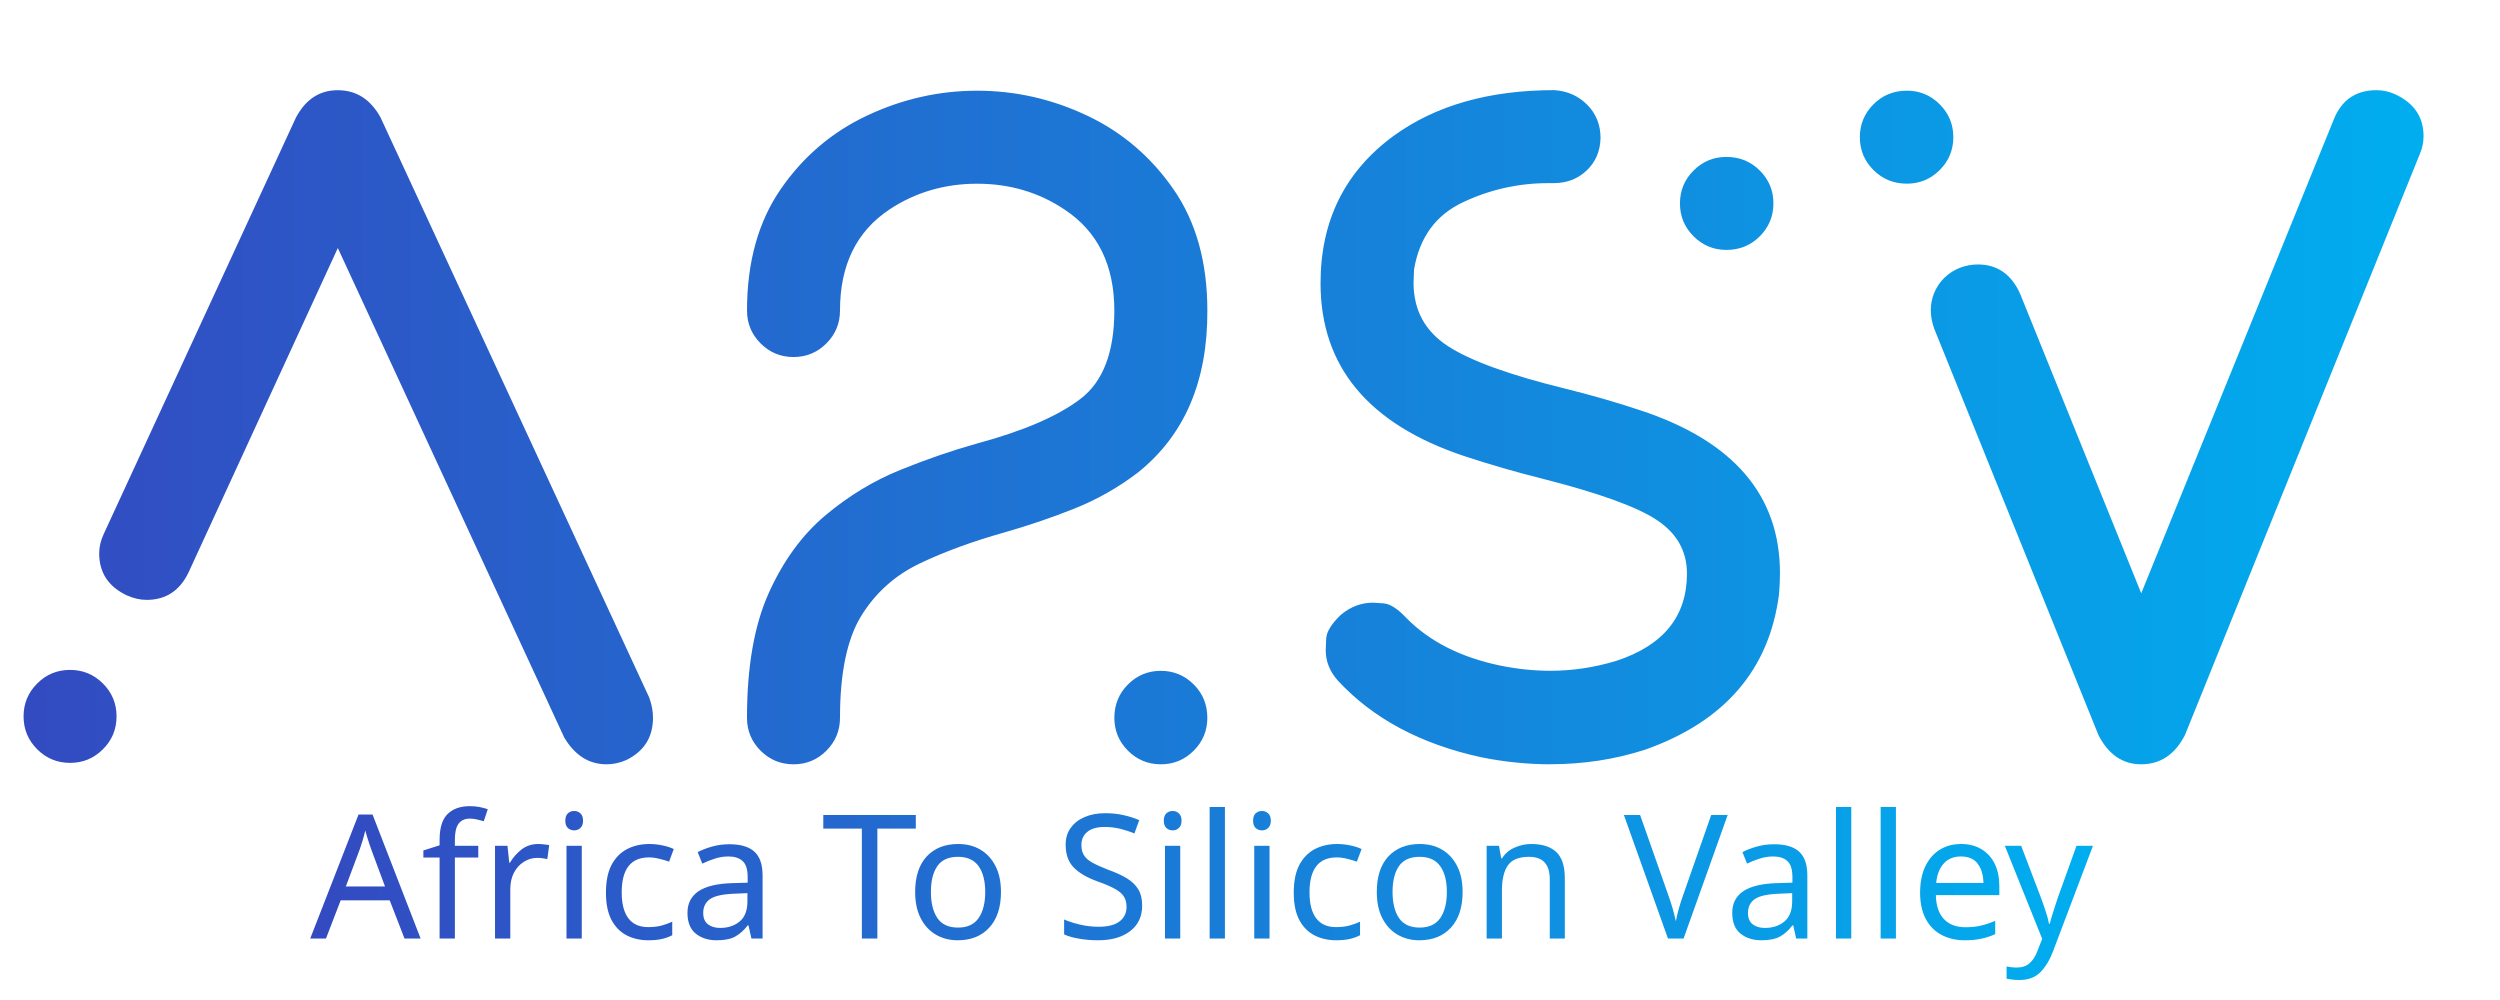
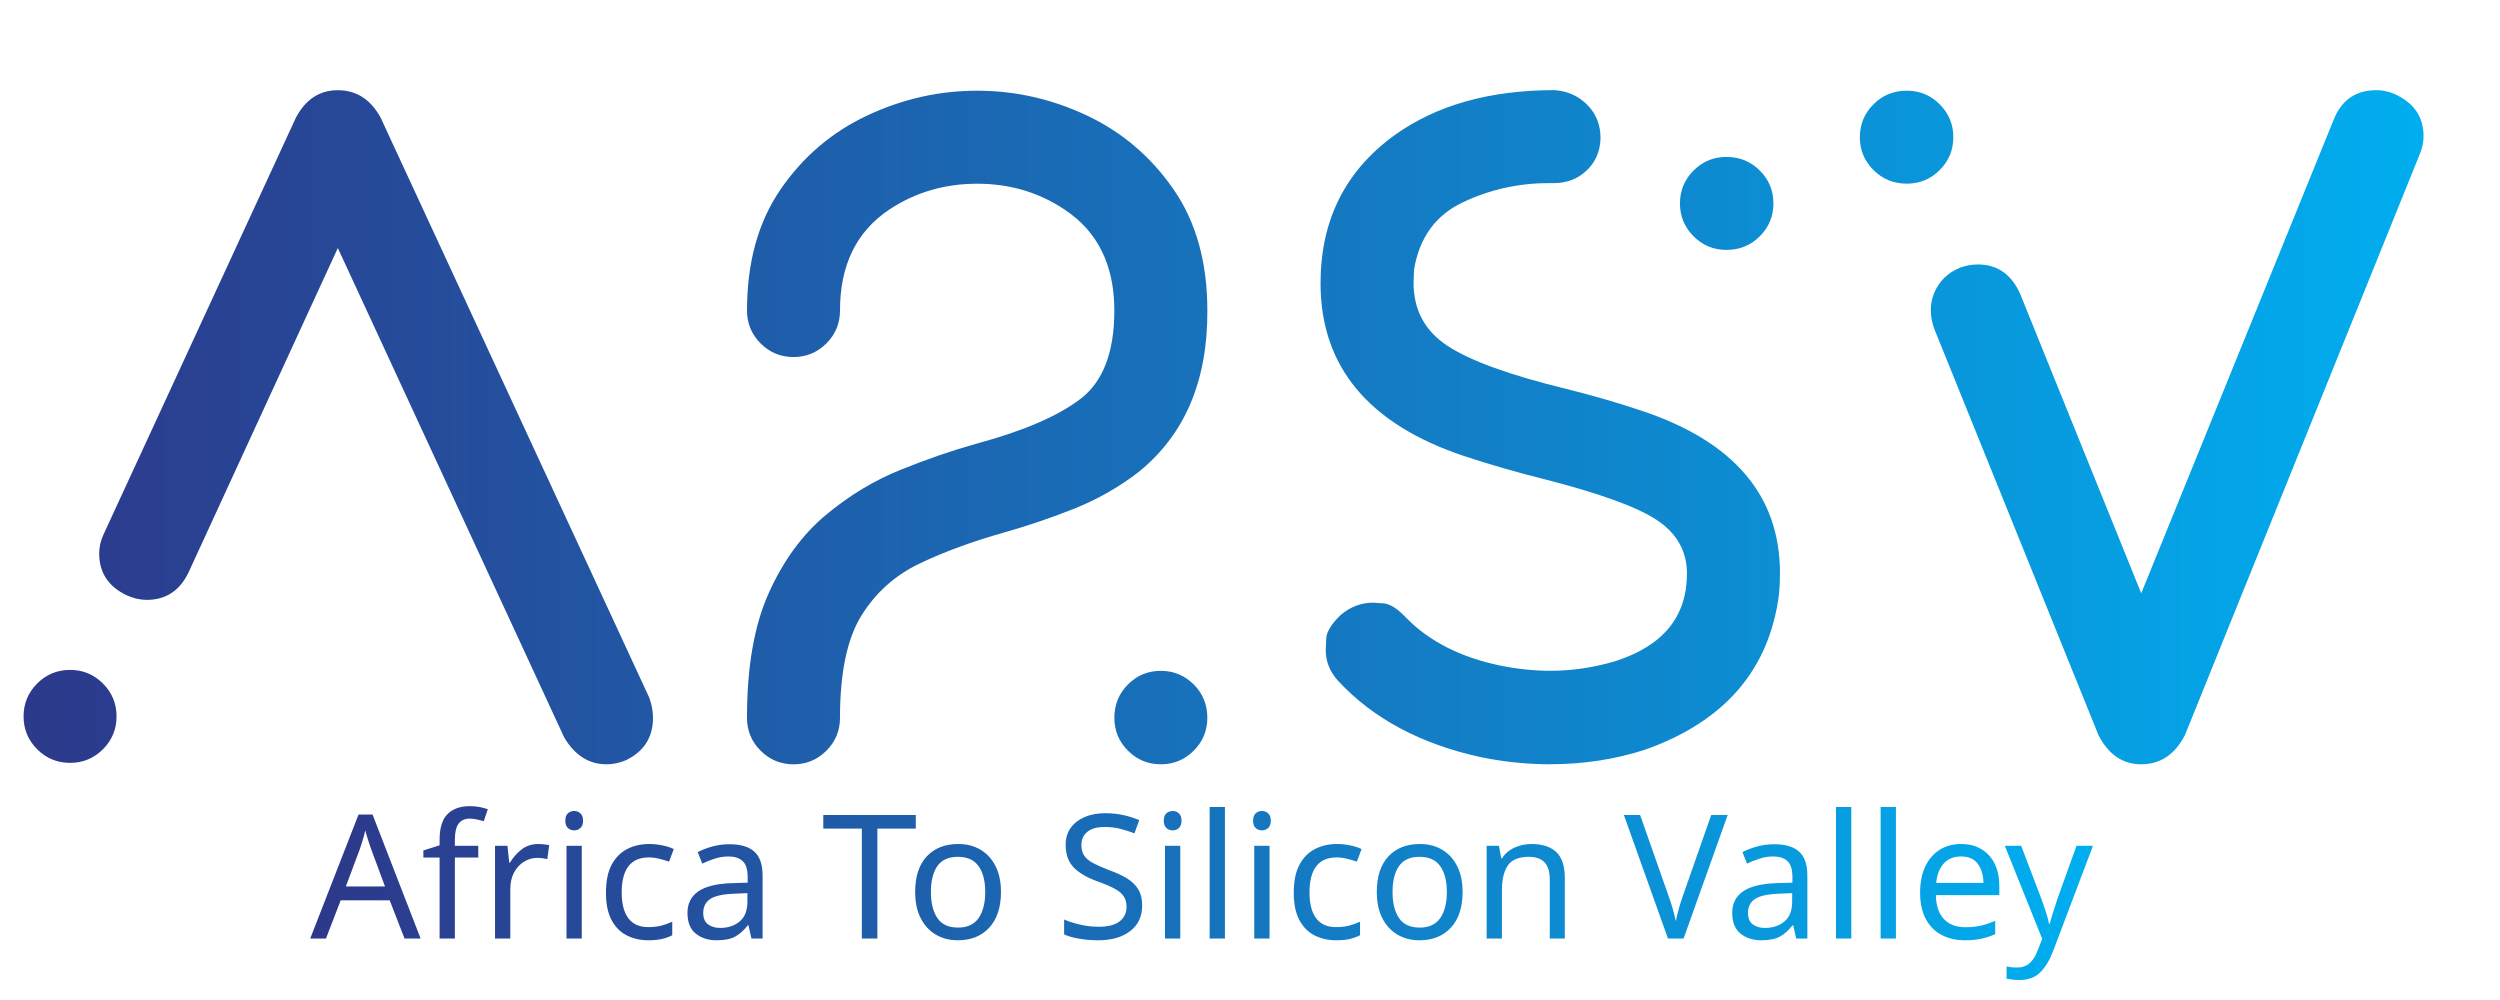
<svg xmlns="http://www.w3.org/2000/svg" viewBox="0 0 250 100">
  <defs>
    <linearGradient id="SvgjsLinearGradient1685">
-       <stop offset="0" stop-color="#334aC0" id="SvgjsStop1686" />
+       <stop offset="0" stop-color="#2d388a" id="SvgjsStop1686" />
      <stop offset="1" stop-color="#00aeef" id="SvgjsStop1687" />
    </linearGradient>
    <linearGradient id="SvgjsLinearGradient1688">
-       <stop offset="0" stop-color="#334aC0" id="SvgjsStop1689" />
+       <stop offset="0" stop-color="#2d388a" id="SvgjsStop1689" />
      <stop offset="1" stop-color="#00aeef" id="SvgjsStop1690" />
    </linearGradient>
  </defs>
  <g transform="matrix(1, 0, 0, 1, -289.8305, -238.983)">
    <rect fill="none" id="canvas_background" height="602" width="802" y="-1" x="-1" />
  </g>
  <g transform="matrix(1, 0, 0, 1, -18.64408, -88.98305)">
    <g fill="url(#SvgjsLinearGradient1685)" transform="matrix(2.405161,0,0,2.405161,-3.758069,-28.79413) " id="SvgjsG1681">
      <path id="svg_1" d="m34.532,80.746q-1.094,0 -1.758,-1.113l-9.414,-20.352l-6.211,13.496q-0.547,1.133 -1.738,1.133q-0.41,0 -0.84,-0.195q-1.133,-0.547 -1.133,-1.738q0,-0.41 0.195,-0.82l7.988,-17.305q0.605,-1.133 1.738,-1.133q1.152,0 1.777,1.133l11.172,24.121q0.156,0.43 0.156,0.84q0,1.211 -1.113,1.758q-0.41,0.176 -0.82,0.176l-0,0.001zm-22.305,-0.059q-0.801,0 -1.367,-0.566t-0.566,-1.367t0.566,-1.367t1.367,-0.566t1.367,0.566t0.566,1.367t-0.566,1.367t-1.367,0.566l-0,0zm30.078,0.059q-0.801,0 -1.367,-0.566t-0.566,-1.367q0,-3.184 0.908,-5.195t2.353,-3.223t3.106,-1.885t3.203,-1.103q2.891,-0.781 4.297,-1.855t1.406,-3.672q0,-2.832 -2.07,-4.199q-1.602,-1.074 -3.633,-1.074t-3.652,1.074q-2.051,1.367 -2.051,4.199q0,0.801 -0.566,1.367t-1.367,0.566t-1.367,-0.566t-0.566,-1.367q0,-3.008 1.396,-5.039t3.594,-3.066t4.58,-1.035t4.57,1.035t3.594,3.066t1.406,5.039q0.02,4.414 -2.891,6.738q-1.23,0.938 -2.656,1.504t-2.871,0.977q-2.012,0.566 -3.545,1.299t-2.422,2.168t-0.889,4.248q0,0.801 -0.566,1.367t-1.367,0.566l-0,0zm15.274,0q-0.801,0 -1.367,-0.566t-0.566,-1.367q0,-0.82 0.566,-1.387t1.367,-0.566t1.367,0.566t0.566,1.387q0,0.801 -0.566,1.367t-1.367,0.566l-0,0zm16.211,0q-1.445,0 -2.891,-0.293q-3.77,-0.82 -5.957,-3.184q-0.508,-0.566 -0.508,-1.27q0,-0.059 0.02,-0.479t0.605,-0.986q0.605,-0.508 1.348,-0.508q0.02,0 0.43,0.029t0.957,0.615q1.445,1.465 3.906,1.973q1.055,0.215 2.07,0.215q1.387,0 2.734,-0.41q2.949,-0.957 2.949,-3.633q0,-1.387 -1.24,-2.217t-4.775,-1.728q-1.641,-0.41 -3.242,-0.938q-5.977,-1.992 -5.977,-7.188q0,-3.906 3.047,-6.133q2.617,-1.895 6.68,-1.895q0.82,0.059 1.367,0.615t0.547,1.377q-0.02,0.82 -0.576,1.348t-1.377,0.527l-0.215,0q-1.875,0 -3.564,0.801t-2.022,2.793l-0.02,0.547q0,1.699 1.416,2.627t4.932,1.787q1.582,0.391 3.105,0.898q5.781,1.914 5.781,6.758q0,0.43 -0.039,0.879q-0.605,4.707 -5.566,6.465q-1.875,0.605 -3.926,0.605l0,-0zm7.305,-21.387q-0.801,0 -1.367,-0.566t-0.566,-1.367t0.566,-1.367t1.367,-0.566q0.82,0 1.387,0.566t0.566,1.367t-0.566,1.367t-1.387,0.566l-0,0zm17.246,21.387q-1.152,0 -1.777,-1.211l-6.836,-16.914q-0.137,-0.391 -0.137,-0.762q0,-0.352 0.137,-0.703q0.312,-0.742 1.074,-1.055q0.371,-0.137 0.742,-0.137q1.211,0 1.758,1.211l5.039,12.461l8.008,-19.707q0.488,-1.211 1.777,-1.211q0.371,0 0.742,0.156q1.211,0.547 1.211,1.758q0,0.371 -0.156,0.742l-9.766,24.16q-0.625,1.211 -1.816,1.211l-0,0zm-9.746,-24.141q-0.82,0 -1.387,-0.566t-0.566,-1.367t0.566,-1.367t1.387,-0.566q0.801,0 1.367,0.566t0.566,1.367t-0.566,1.367t-1.367,0.566l0,0z" />
    </g>
    <g fill="url(#SvgjsLinearGradient1688)" transform="matrix(0.7523007,0,0,0.7523007,-0.5662084,73.02785) " id="SvgjsG1682">
      <text id="svg_2" text-anchor="middle" font-size="23px" font-family="Montserrat" y="145.962" x="185.256" style="white-space: pre;">Africa To Silicon Valley</text>
    </g>
  </g>
</svg>
